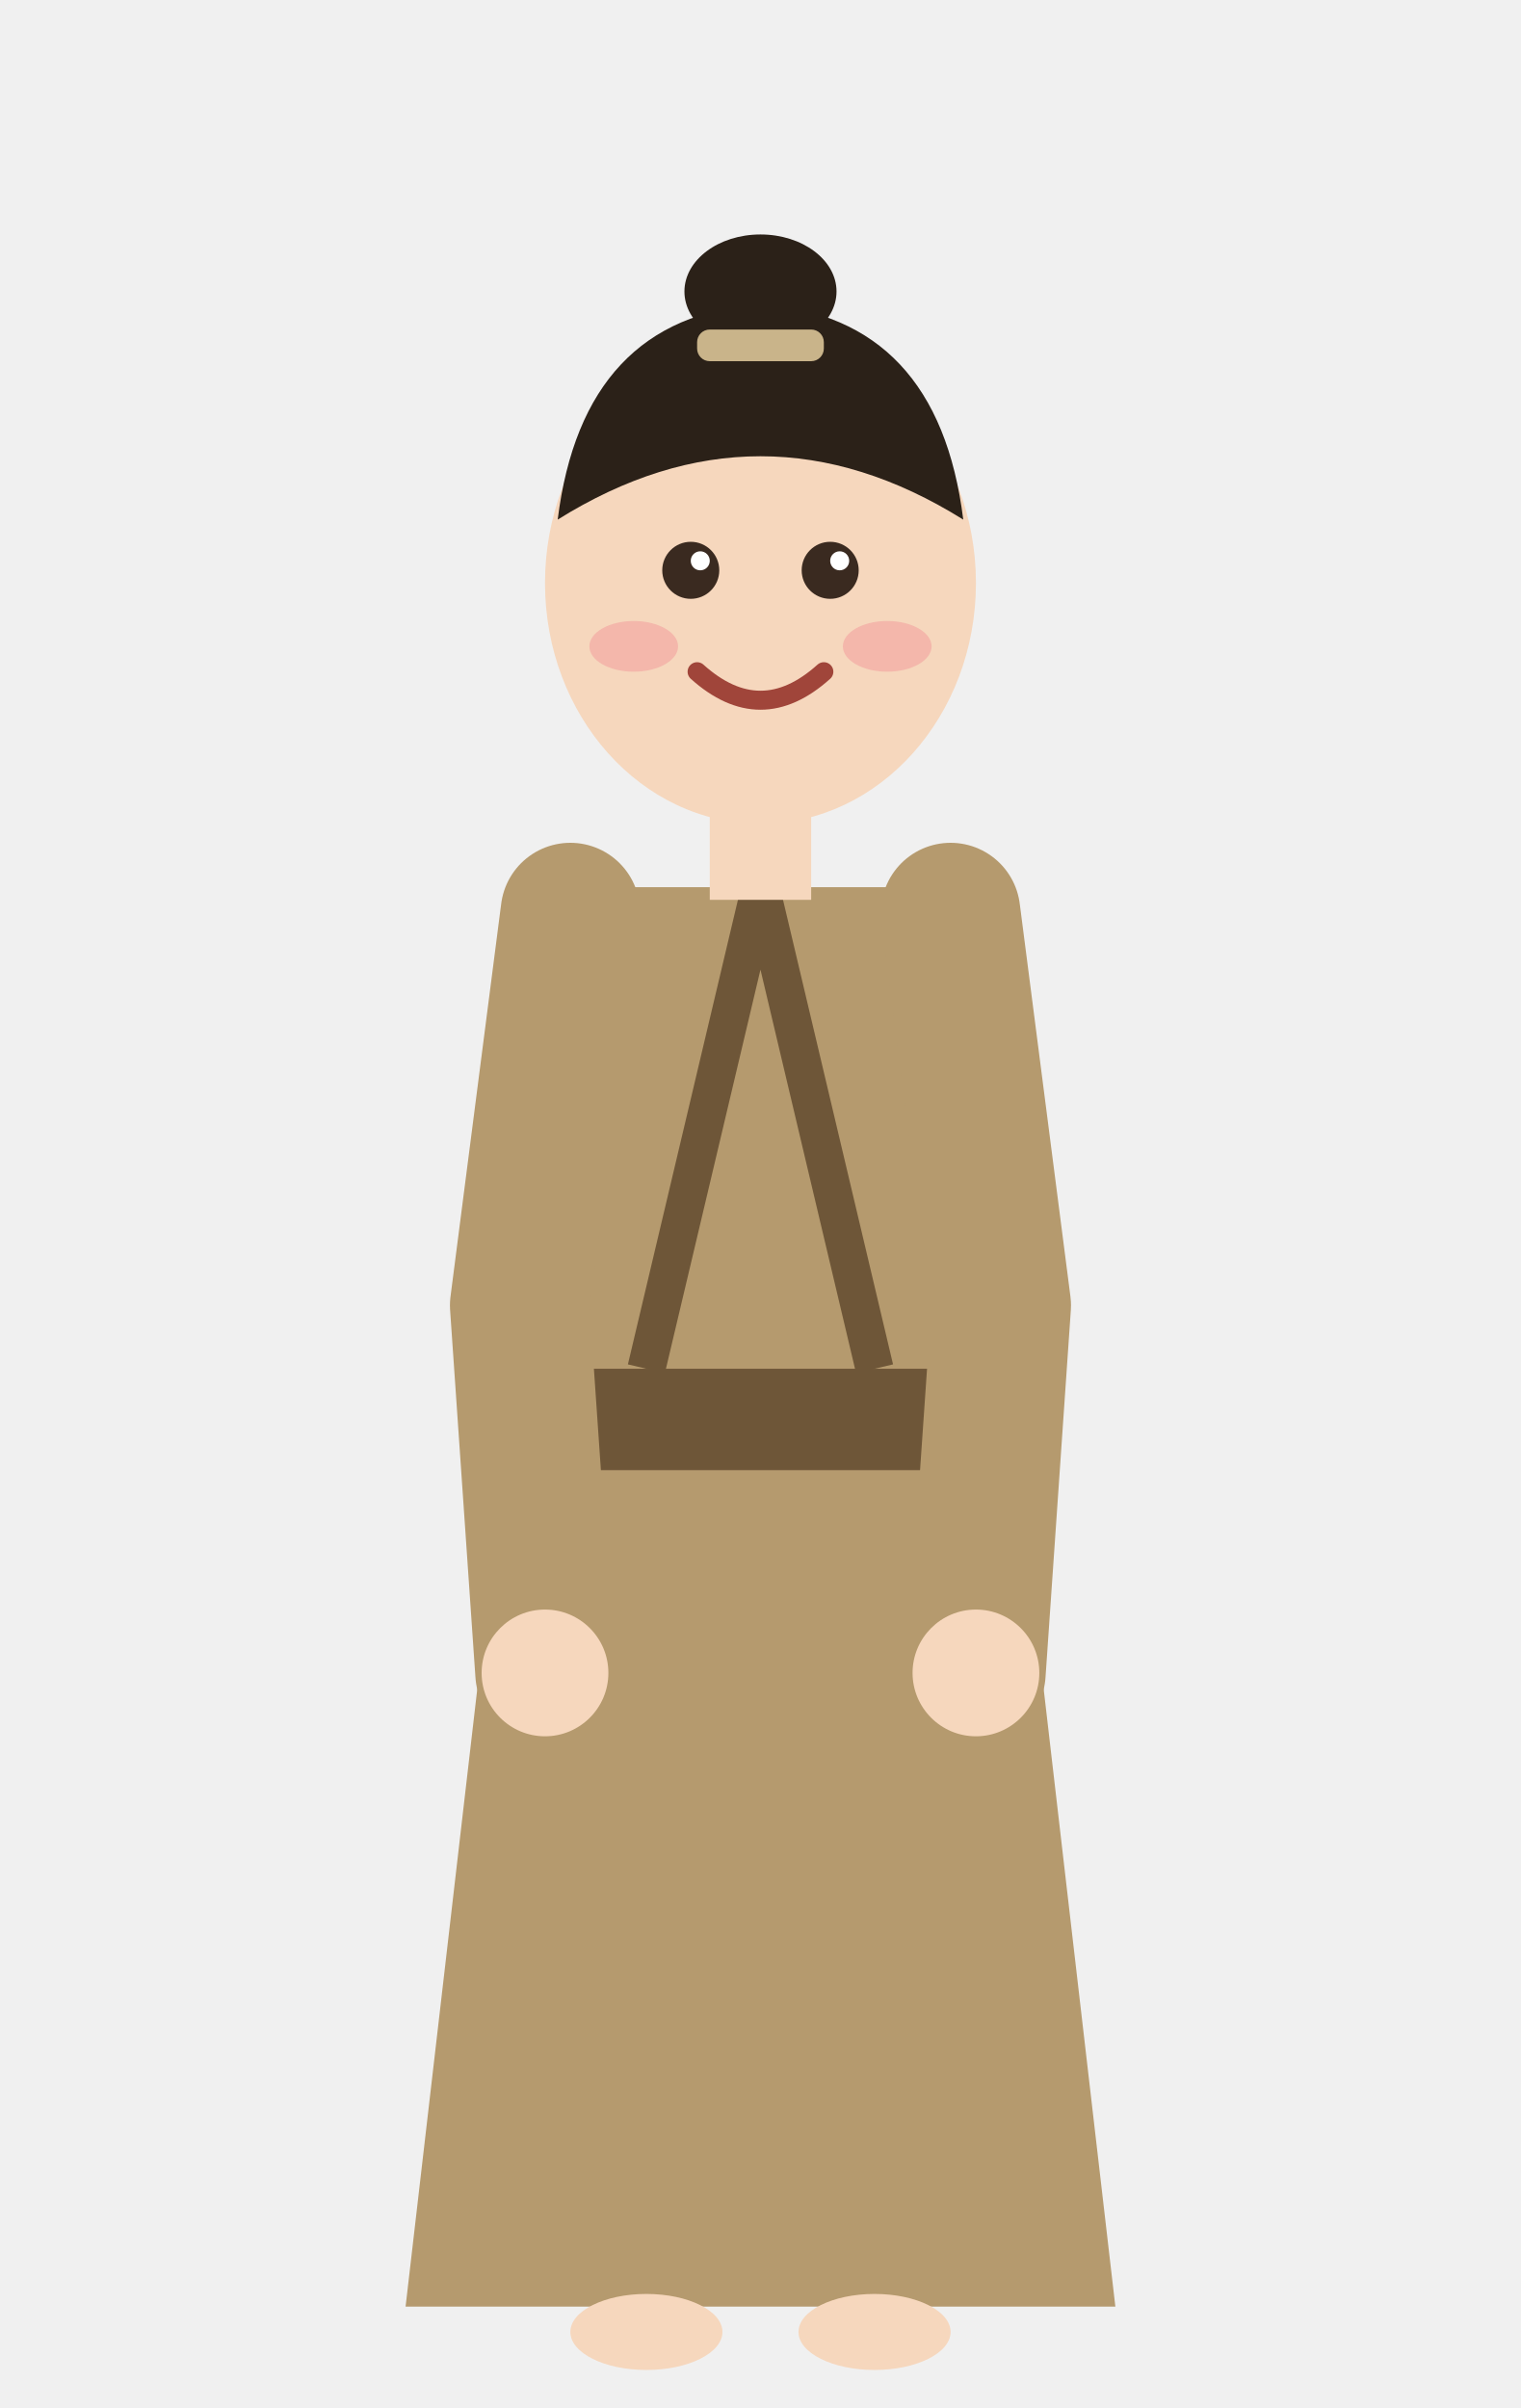
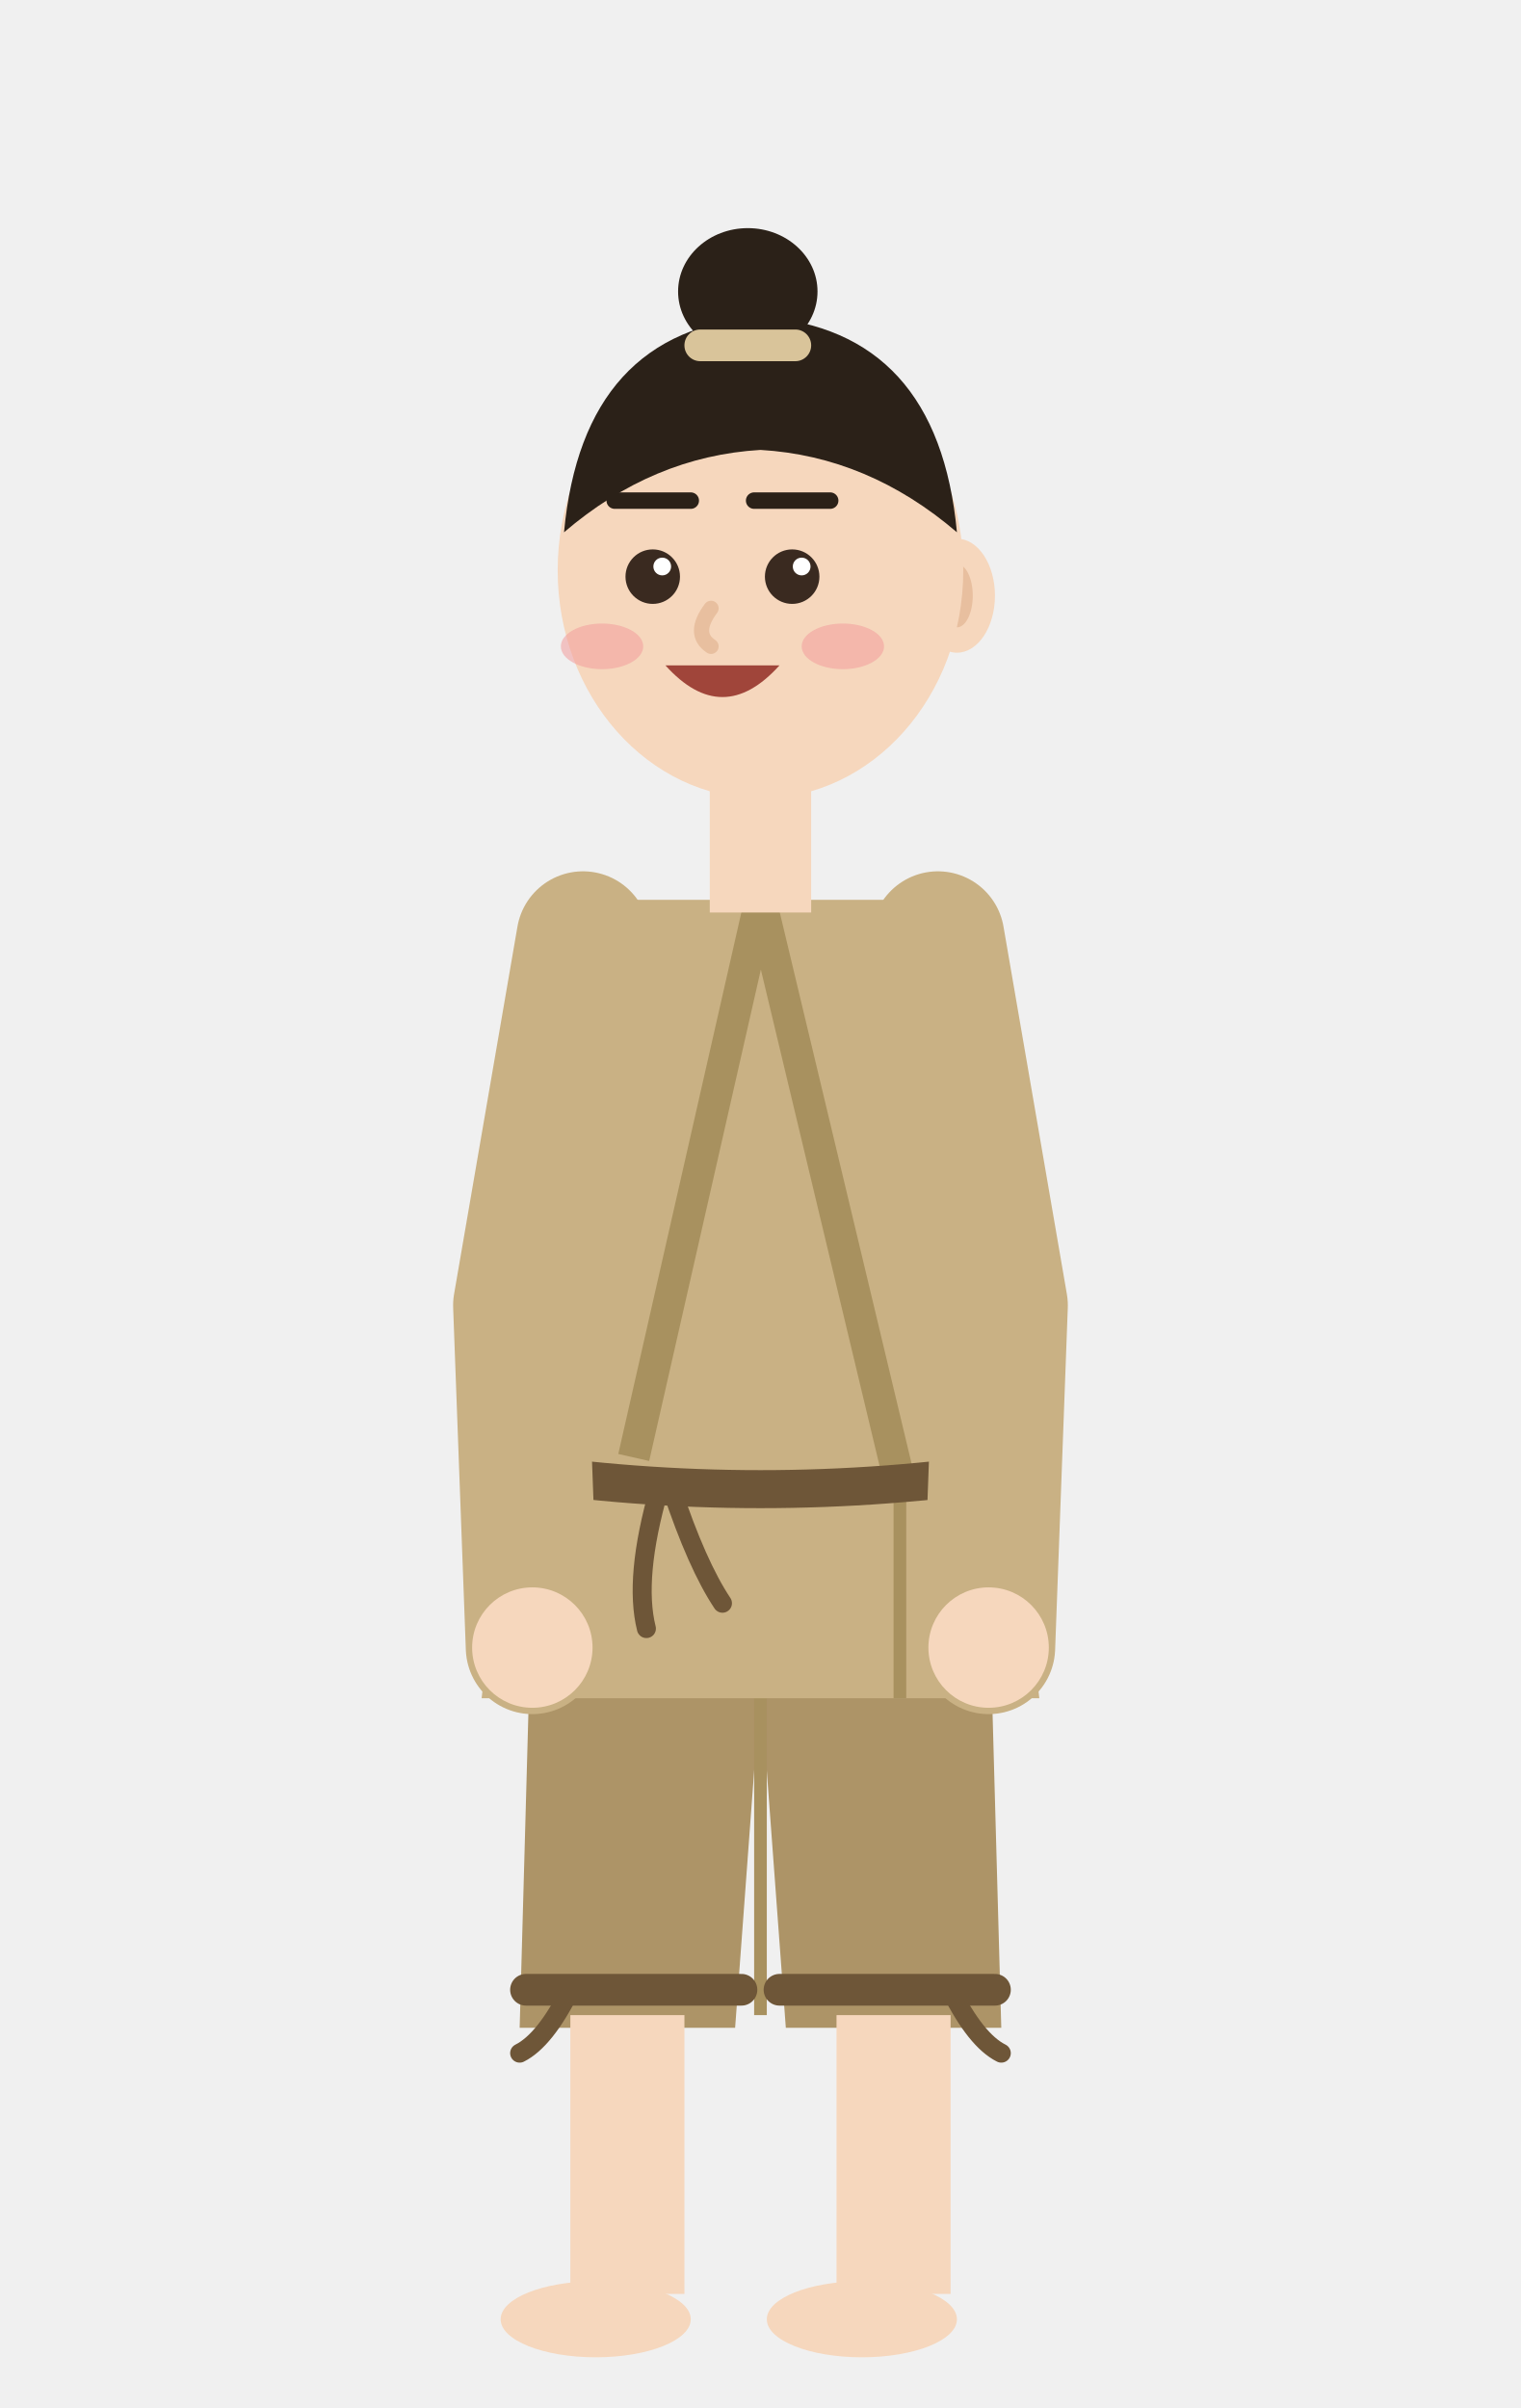
<svg xmlns="http://www.w3.org/2000/svg" width="240" height="380" viewBox="0 -20 240 380">
-   <path d="M90 120 L150 120 L176 344 L64 344 Z" fill="#b59a6e" />
-   <path d="M120 120 L102 196 M120 120 L138 196" stroke="#6e5638" stroke-width="6" fill="none" />
-   <rect x="76" y="196" width="88" height="16" fill="#6e5638" />
-   <rect x="112" y="100" width="16" height="22" fill="#f6d7bd" />
-   <ellipse cx="120" cy="72" rx="34" ry="38" fill="#f6d7bd" />
-   <path d="M88 62 q4 -32 32 -34 q28 2 32 34 q-16 -10 -32 -10 q-16 0 -32 10 z" fill="#2b2118" />
-   <ellipse cx="120" cy="26" rx="12" ry="9" fill="#2b2118" />
-   <rect x="110" y="32" width="20" height="5" rx="2" fill="#c9b48a" />
-   <circle cx="109" cy="70" r="4.5" fill="#3a2a20" />
-   <circle cx="131" cy="70" r="4.5" fill="#3a2a20" />
-   <circle cx="110.5" cy="68.5" r="1.5" fill="#fff" />
-   <circle cx="132.5" cy="68.5" r="1.5" fill="#fff" />
-   <path d="M110 86 q10 9 20 0" fill="none" stroke="#a0453a" stroke-width="3" stroke-linecap="round" />
-   <ellipse cx="100" cy="82" rx="7" ry="4" fill="#f29c9c" opacity=".55" />
-   <ellipse cx="140" cy="82" rx="7" ry="4" fill="#f29c9c" opacity=".55" />
-   <polyline points="90,124 82,186 86,244" fill="none" stroke="#b59a6e" stroke-width="22" stroke-linecap="round" stroke-linejoin="round" />
-   <circle cx="86" cy="244" r="10" fill="#f6d7bd" />
-   <polyline points="150,124 158,186 154,244" fill="none" stroke="#b59a6e" stroke-width="22" stroke-linecap="round" stroke-linejoin="round" />
-   <circle cx="154" cy="244" r="10" fill="#f6d7bd" />
-   <ellipse cx="102" cy="348" rx="12" ry="6" fill="#f6d7bd" />
-   <ellipse cx="138" cy="348" rx="12" ry="6" fill="#f6d7bd" />
+   <path d="M84 228 L82 300 L116 300 L120 246 L124 300 L158 300 L156 228 Z" fill="#ad9467" />
+   <path d="M120 246 v52" stroke="#a8915f" stroke-width="2" />
+   <path d="M83 294 h34 M123 294 h34" stroke="#6e5638" stroke-width="5" stroke-linecap="round" />
+   <path d="M90 294 q-4 8 -8 10 M150 294 q4 8 8 10" stroke="#6e5638" stroke-width="3" fill="none" stroke-linecap="round" />
+   <rect x="90" y="298" width="18" height="44" fill="#f6d7bd" />
+   <rect x="132" y="298" width="18" height="44" fill="#f6d7bd" />
+   <ellipse cx="94" cy="346" rx="15" ry="6" fill="#f6d7bd" />
+   <ellipse cx="136" cy="346" rx="15" ry="6" fill="#f6d7bd" />
+   <path d="M90 122 L150 122 L164 248 L76 248 Z" fill="#c9b184" />
+   <path d="M120 122 L100 210 M120 122 L142 214" stroke="#a8915f" stroke-width="5" fill="none" />
+   <path d="M120 122 L142 214 L142 248" stroke="#a8915f" stroke-width="2" fill="none" />
+   <path d="M80 212 Q120 218 160 212" stroke="#6e5638" stroke-width="6" fill="none" />
+   <path d="M104 215 q-4 14 -2 22 M106 215 q4 12 8 18" stroke="#6e5638" stroke-width="3" fill="none" stroke-linecap="round" />
+   <rect x="112" y="100" width="16" height="24" fill="#f6d7bd" />
+   <ellipse cx="151" cy="74" rx="6" ry="9" fill="#f6d7bd" />
+   <ellipse cx="151" cy="74" rx="2.5" ry="5" fill="#e8bf9f" />
+   <ellipse cx="120" cy="70" rx="32" ry="36" fill="#f6d7bd" />
+   <path d="M112.2 76 q-3 4 0 6" fill="none" stroke="#e8bf9f" stroke-width="2.4" stroke-linecap="round" />
+   <circle cx="103" cy="71" r="4.3" fill="#3a2a20" />
+   <circle cx="104.5" cy="69.4" r="1.4" fill="#fff" />
+   <circle cx="125" cy="71" r="4.3" fill="#3a2a20" />
+   <circle cx="126.5" cy="69.4" r="1.4" fill="#fff" />
+   <path d="M97 59 L109 59" stroke="#2b2118" stroke-width="2.6" stroke-linecap="round" />
+   <path d="M119 59 L131 59" stroke="#2b2118" stroke-width="2.6" stroke-linecap="round" />
+   <path d="M105 85 q9 10 18 0 z" fill="#a0453a" />
+   <ellipse cx="95" cy="82" rx="6.5" ry="3.6" fill="#f29c9c" opacity="0.55" />
+   <ellipse cx="133" cy="82" rx="6.5" ry="3.6" fill="#f29c9c" opacity="0.55" />
+   <path d="M89 64 q3 -32 31 -34 q28 2 31 34 q-14 -12 -31 -13 q-17 1 -31 13 z" fill="#2b2118" />
+   <ellipse cx="118" cy="26" rx="11" ry="10" fill="#2b2118" />
+   <rect x="108" y="32" width="20" height="5" rx="2.5" fill="#d9c49a" />
+   <polyline points="92,128 82,186 84,240" fill="none" stroke="#c9b184" stroke-width="21" stroke-linecap="round" stroke-linejoin="round" />
+   <circle cx="84" cy="240" r="9.5" fill="#f6d7bd" />
+   <polyline points="148,128 158,186 156,240" fill="none" stroke="#c9b184" stroke-width="21" stroke-linecap="round" stroke-linejoin="round" />
+   <circle cx="156" cy="240" r="9.5" fill="#f6d7bd" />
</svg>
